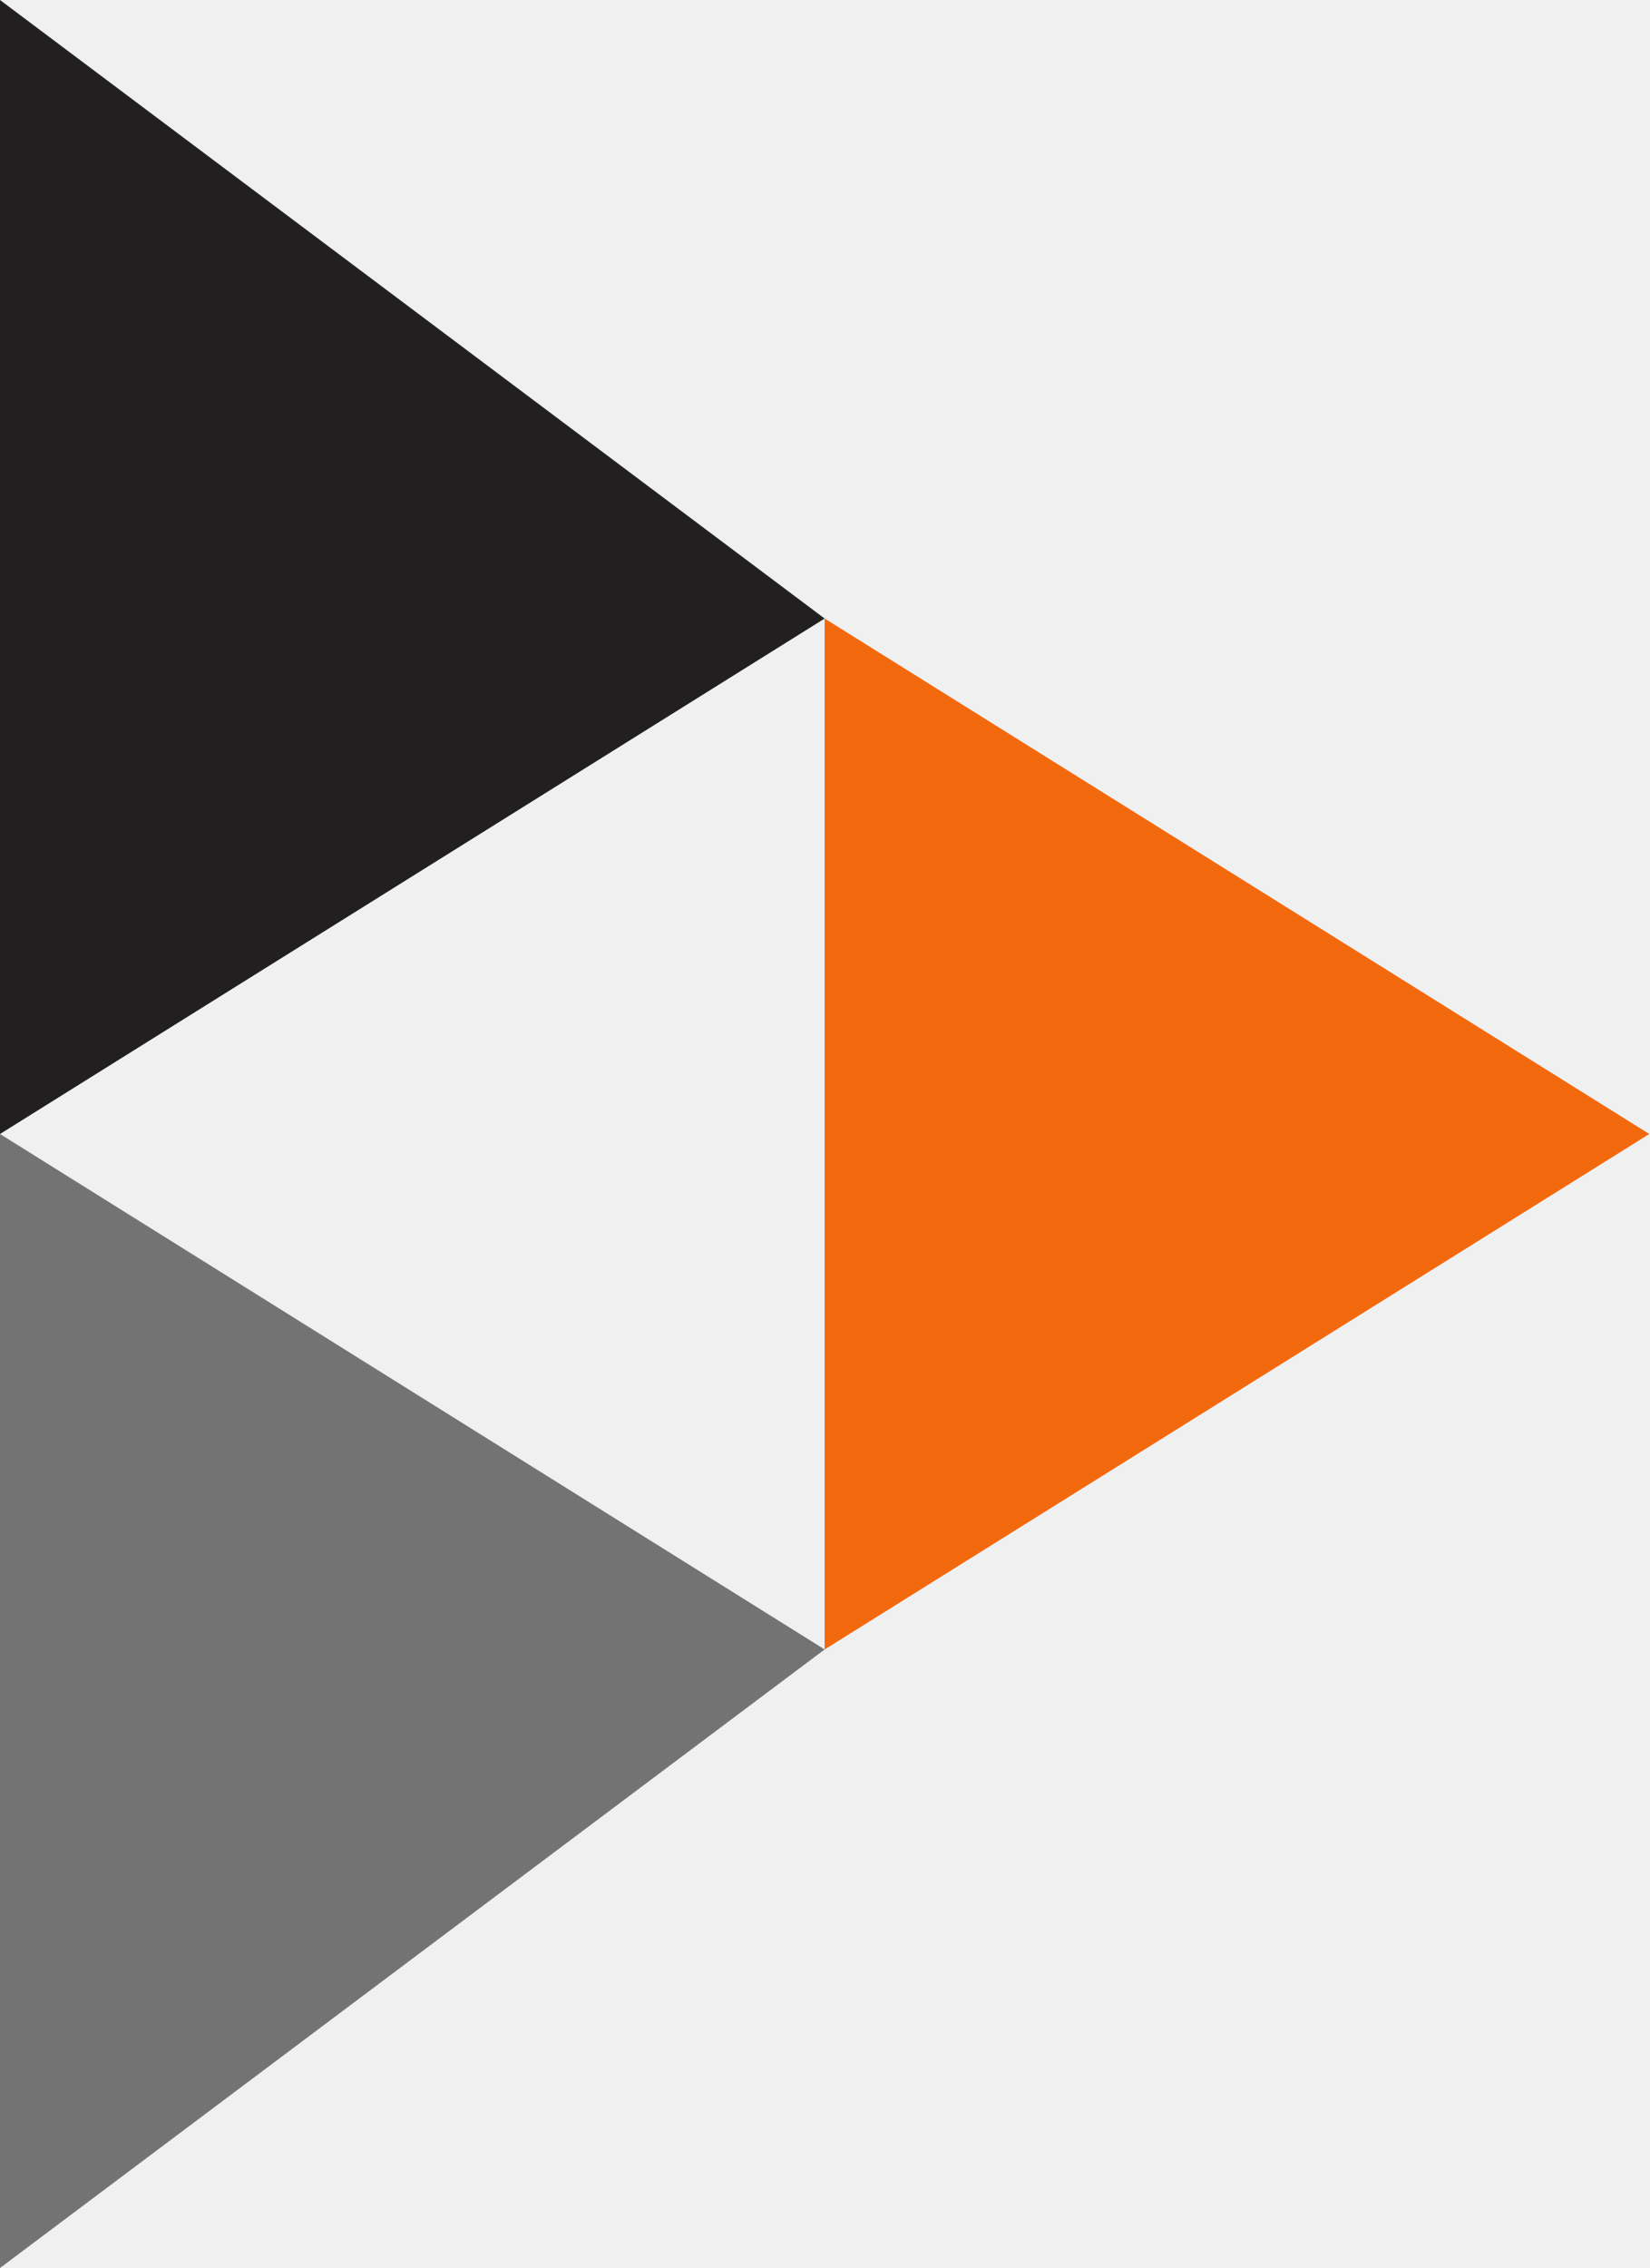
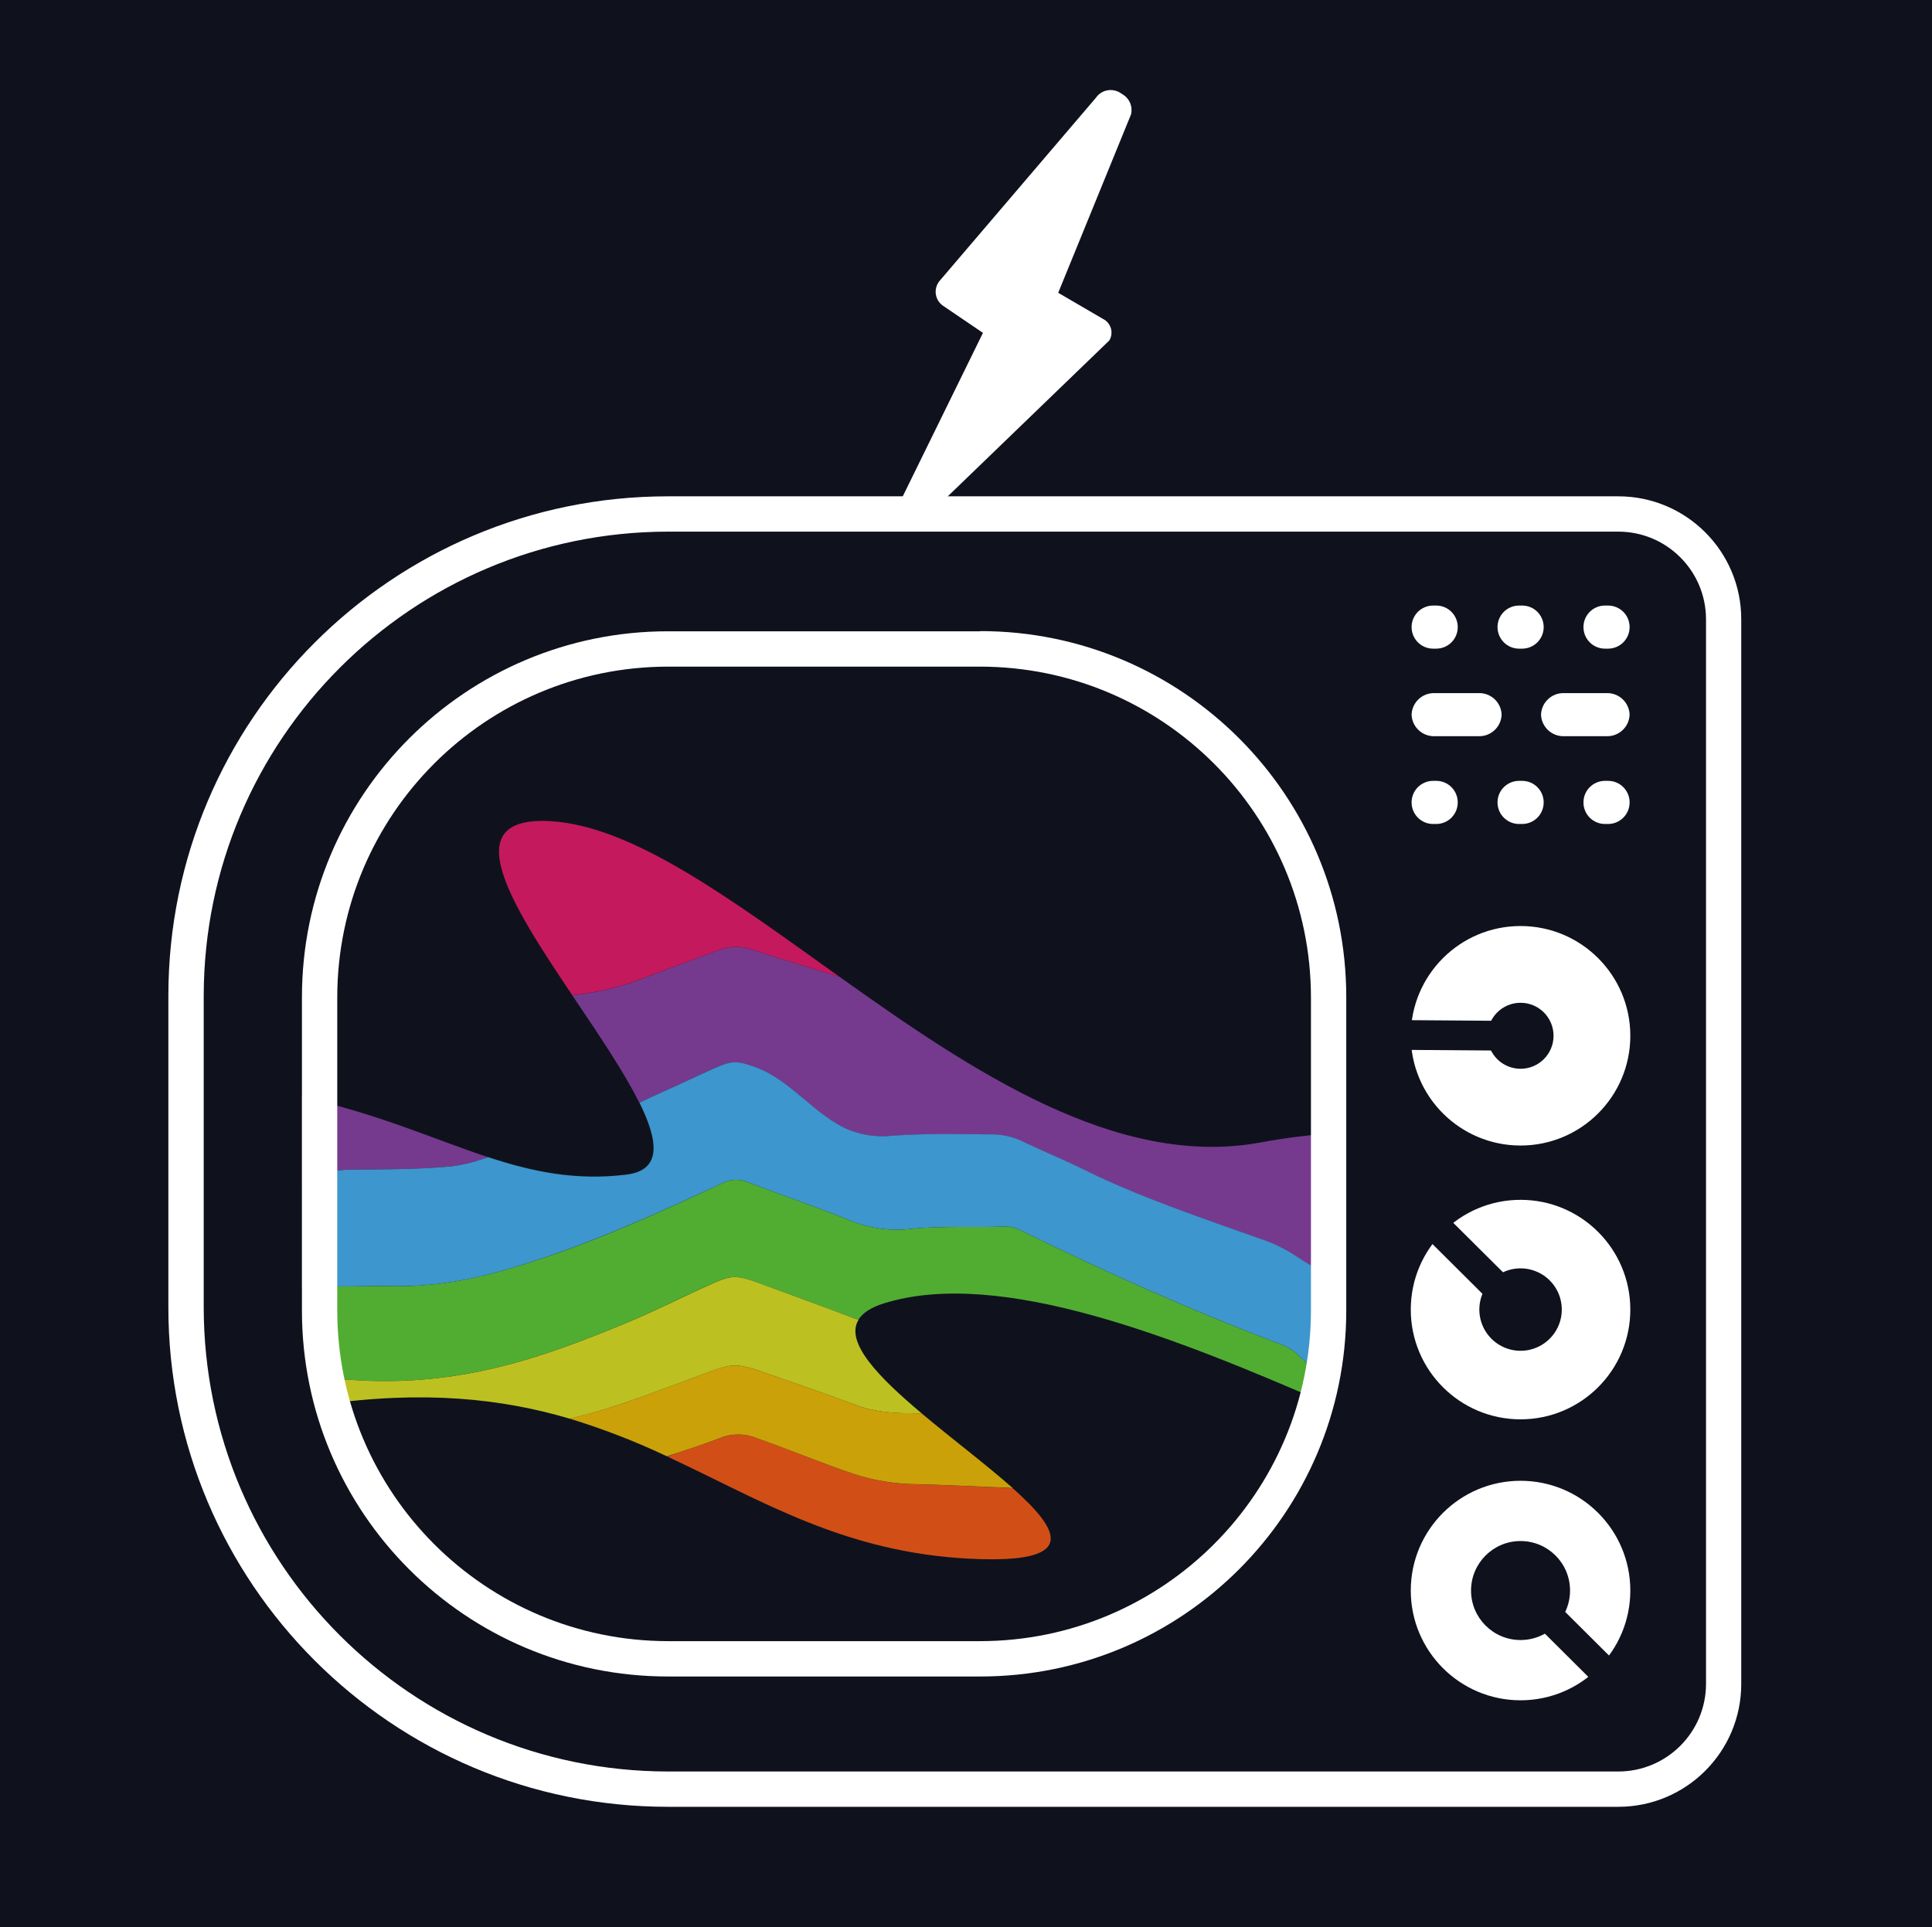
- <svg xmlns="http://www.w3.org/2000/svg" viewBox="2799 -911 16 22">
-   <defs />
-   <g data-name="Artboard – 1">
-     <g data-name="Symbol 3 – 1">
-       <g data-name="Group 44">
-         <path fill="#211f20" d="M2799-911v11l8-5" data-name="Path 4" />
-         <path fill="#737373" d="M2799-900v11l8-6" data-name="Path 5" />
-         <path fill="#f1680d" d="M2807-905v10l8-5" data-name="Path 6" />
-         <path fill="transparent" d="M2807-895v-10l-8 5z" data-name="Path 7" />
-       </g>
-     </g>
-   </g>
+ <svg xmlns="http://www.w3.org/2000/svg" id="Laag_1" data-name="Laag 1" viewBox="0 0 518.67 517.33">
+   <defs>
+     <style>.cls-1{fill:#0f121d;}.cls-2{fill:#fff;}.cls-3{fill:#753a8d;}.cls-4{fill:#c5195e;}.cls-5{fill:#3d96cd;}.cls-6{fill:#51ad32;}.cls-7{fill:#d14f17;}.cls-8{fill:#bcc121;}.cls-9{fill:#caa109;}</style>
+   </defs>
+   <rect class="cls-1" x="-8.81" y="-8.69" width="536.29" height="534.71" />
+   <path class="cls-2" d="M301.49,25.41l-.78-.51a4.83,4.83,0,0,0-6.53,1.39l-42,49.21a4.56,4.56,0,0,0,1,6.61l10.71,7.27L242,134a4.81,4.81,0,0,0,2.8,4.78s4,.79,5.17-1.19l47.84-46.17a4.1,4.1,0,0,0-1.72-5.8l-12-7,19.54-47.88A4.86,4.86,0,0,0,301.49,25.41Z" />
+   <path class="cls-1" d="M179.32,480.41A129.53,129.53,0,0,1,49.94,351V267.39A129.53,129.53,0,0,1,179.32,138H434.46a28.29,28.29,0,0,1,28.26,28.26V452.15a28.28,28.28,0,0,1-28.26,28.26Z" />
+   <path class="cls-2" d="M434.46,142.75A23.55,23.55,0,0,1,458,166.27V452.15a23.55,23.55,0,0,1-23.52,23.52H179.32A124.77,124.77,0,0,1,54.69,351V267.39A124.78,124.78,0,0,1,179.32,142.75H434.46m0-9.48H179.32A134.12,134.12,0,0,0,45.2,267.39V351A134.12,134.12,0,0,0,179.32,485.15H434.46a33,33,0,0,0,33-33V166.27a33,33,0,0,0-33-33Z" />
+   <circle class="cls-2" cx="408.21" cy="278.12" r="29.47" />
+   <circle class="cls-1" cx="408.21" cy="278.12" r="8.86" />
+   <polygon class="cls-1" points="412.57 274.18 412.54 282.17 371.11 281.86 371.14 273.87 412.57 274.18" />
+   <circle class="cls-2" cx="408.21" cy="351.64" r="29.47" />
+   <path class="cls-1" d="M410.5,362.47A11.07,11.07,0,1,1,419.28,352,11.09,11.09,0,0,1,410.5,362.47Z" />
+   <polygon class="cls-1" points="413.06 351.14 407.45 356.82 378.08 327.6 383.69 321.92 413.06 351.14" />
+   <circle class="cls-2" cx="408.21" cy="427.08" r="29.47" />
+   <circle class="cls-1" cx="408.21" cy="427.08" r="13.29" />
+   <polygon class="cls-1" points="436.32 448.87 430.71 454.55 401.34 425.32 406.95 419.64 436.32 448.87" />
+   <path class="cls-2" d="M419.85,186.11h11.51a6,6,0,0,1,6.13,5.78h0a6,6,0,0,1-6.13,5.79H419.85a6,6,0,0,1-6.14-5.79h0A6,6,0,0,1,419.85,186.11Z" />
+   <path class="cls-2" d="M407.8,209.67h.85a5.78,5.78,0,0,1,5.77,5.79h0a5.78,5.78,0,0,1-5.77,5.79h-.85a5.78,5.78,0,0,1-5.77-5.79h0A5.78,5.78,0,0,1,407.8,209.67Z" />
+   <path class="cls-2" d="M430.86,209.67h.86a5.78,5.78,0,0,1,5.77,5.79h0a5.78,5.78,0,0,1-5.77,5.79h-.86a5.77,5.77,0,0,1-5.76-5.79h0A5.78,5.78,0,0,1,430.86,209.67Z" />
+   <path class="cls-2" d="M384.73,209.67h.86a5.78,5.78,0,0,1,5.76,5.79h0a5.77,5.77,0,0,1-5.76,5.79h-.86a5.78,5.78,0,0,1-5.77-5.79h0A5.78,5.78,0,0,1,384.73,209.67Z" />
+   <path class="cls-2" d="M385.09,186.11H397a6,6,0,0,1,6.13,5.78h0a6,6,0,0,1-6.13,5.79H385.09a6,6,0,0,1-6.13-5.79h0A6,6,0,0,1,385.09,186.11Z" />
+   <path class="cls-2" d="M407.8,162.6h.85a5.77,5.77,0,0,1,5.77,5.78h0a5.78,5.78,0,0,1-5.77,5.79h-.85a5.78,5.78,0,0,1-5.77-5.79h0A5.77,5.77,0,0,1,407.8,162.6Z" />
+   <path class="cls-2" d="M430.86,162.6h.86a5.77,5.77,0,0,1,5.77,5.78h0a5.78,5.78,0,0,1-5.77,5.79h-.86a5.77,5.77,0,0,1-5.76-5.79h0A5.77,5.77,0,0,1,430.86,162.6Z" />
+   <path class="cls-2" d="M384.73,162.6h.86a5.77,5.77,0,0,1,5.76,5.78h0a5.77,5.77,0,0,1-5.76,5.79h-.86a5.78,5.78,0,0,1-5.77-5.79h0A5.77,5.77,0,0,1,384.73,162.6Z" />
+   <path class="cls-1" d="M168,315.41c9.55-1.15,8.77-8.83,3.59-19.33-4.15-8.42-11.12-18.65-18-28.86-16.23-24.16-31.6-48.07-6.1-46.74,22.3,1.15,49,21.2,77.86,41.81,35.49,25.31,74.36,51.47,112.76,44.52A171.56,171.56,0,0,1,361,304.12V274.58a104.9,104.9,0,0,0-104.9-104.89H186A104.89,104.89,0,0,0,81.06,274.58v20c20.21,4.33,35.38,11.31,50,16.11C142.9,314.61,154.41,317.06,168,315.41Z" />
+   <path class="cls-1" d="M356,376.78c-39.92-17.36-87.49-36.53-118.68-26.84-3.6,1.12-5.76,2.61-6.87,4.37-3.83,6.05,5.33,15.46,17,25.24,8.18,6.87,17.52,13.9,24.47,20.08,13.09,11.67,17.51,20.3-11.29,18.92-34-1.64-56.13-15.66-81.23-27.33l-.33-.15a190.66,190.66,0,0,0-26.18-10.14c-18-5.32-39-7.73-66.77-3.73A104.91,104.91,0,0,0,186,449.88h70.12A104.91,104.91,0,0,0,356,376.78Z" />
+   <path class="cls-3" d="M225.39,262.29c-7.73-2.44-15.67-4.73-23.3-7.24a13.18,13.18,0,0,0-9.48.19c-7.16,2.66-14.41,5.26-21.39,8a72.91,72.91,0,0,1-17.59,4c6.86,10.21,13.83,20.44,18,28.86,1.92-.92,3.85-1.84,5.83-2.72,4.68-2.06,9.2-4.25,13.86-6.34,5.08-2.28,6.36-2.31,11.73-.36,9.22,3.35,16.11,13.2,25,16.8A24.49,24.49,0,0,0,239.48,305c9.07-.66,18.24-.4,27.37-.35a19.33,19.33,0,0,1,8.5,2.3c5.33,2.49,10.91,4.81,16.11,7.39,14.41,7.12,30.81,12.63,46.93,18.36a39.66,39.66,0,0,1,9.85,4.84,50.73,50.73,0,0,0,12.74,6.2V304.12a171.56,171.56,0,0,0-22.83,2.69C299.75,313.76,260.88,287.6,225.39,262.29Z" />
+   <path class="cls-3" d="M94.36,314.06c8.28-.08,16.56-.05,24.81-.71a36.22,36.22,0,0,0,8.15-1.45l3.73-1.18c-14.61-4.8-29.78-11.78-50-16.11v22.86C84.64,315.21,89,314.12,94.36,314.06Z" />
+   <path class="cls-3" d="M179.1,391.07l.33.15c.32-.19.64-.4,1-.59Z" />
+   <path class="cls-4" d="M192.61,255.24a13.18,13.18,0,0,1,9.48-.19c7.63,2.51,15.57,4.8,23.3,7.24-28.9-20.61-55.56-40.66-77.86-41.81-25.5-1.33-10.13,22.58,6.1,46.74a72.91,72.91,0,0,0,17.59-4C178.2,260.5,185.45,257.9,192.61,255.24Z" />
+   <path class="cls-5" d="M90.89,345.42c4.56.07,9.14-.17,13.7-.07,12.7.29,23.73-2,34.93-5.5,19.78-6.13,37-14.1,54.33-22.08a8,8,0,0,1,7.11-.25c9.18,3.52,18.75,6.73,27.72,10.42a33.12,33.12,0,0,0,16.18,2c8.25-.78,16.54-.3,24.8-.57a8.85,8.85,0,0,1,4.49,1.07c22.31,11,45.48,21.39,70.11,30.71a13.11,13.11,0,0,1,4.05,2.51,64,64,0,0,1,8.7,9.63,104.9,104.9,0,0,0,4-28.3v-1.3a50.73,50.73,0,0,1-12.74-6.2,39.66,39.66,0,0,0-9.85-4.84c-16.12-5.73-32.52-11.24-46.93-18.36-5.2-2.58-10.78-4.9-16.11-7.39a19.33,19.33,0,0,0-8.5-2.3c-9.13-.05-18.3-.31-27.37.35a24.49,24.49,0,0,1-11.42-1.49c-8.92-3.6-15.81-13.45-25-16.8-5.37-2-6.65-1.92-11.73.36-4.66,2.09-9.18,4.28-13.86,6.34-2,.88-3.91,1.8-5.83,2.72,5.18,10.5,6,18.18-3.59,19.33-13.61,1.65-25.12-.8-37-4.69l-3.73,1.18a36.22,36.22,0,0,1-8.15,1.45c-8.25.66-16.53.63-24.81.71-5.39.06-9.72,1.15-13.3,3.41V345c0,1.43.16,2.81.21,4.23.78-.65,1.56-1.32,2.34-1.85A11.56,11.56,0,0,1,90.89,345.42Z" />
+   <path class="cls-6" d="M348.31,363.66a13.11,13.11,0,0,0-4.05-2.51c-24.63-9.32-47.8-19.7-70.11-30.71a8.85,8.85,0,0,0-4.49-1.07c-8.26.27-16.55-.21-24.8.57a33.12,33.12,0,0,1-16.18-2c-9-3.69-18.54-6.9-27.72-10.42a8,8,0,0,0-7.11.25c-17.32,8-34.55,16-54.33,22.08-11.2,3.48-22.23,5.79-34.93,5.5-4.56-.1-9.14.14-13.7.07a11.56,11.56,0,0,0-7.28,1.95c-.78.53-1.56,1.2-2.34,1.85a104.56,104.56,0,0,0,3.32,22.33,24,24,0,0,1,8.65-1.05c.33,0,.68,0,1,0,29.13,2.1,51.76-6.11,73.72-15.23,7.11-2.95,13.74-6.27,20.59-9.42,8.37-3.84,8.37-3.86,17.52-.47,7.76,2.87,15.58,5.69,23.25,8.63.38.14.78.19,1.16.31,1.11-1.76,3.27-3.25,6.87-4.37,31.19-9.69,78.76,9.48,118.68,26.84.37-1.15.64-2.33,1-3.49A64,64,0,0,0,348.31,363.66Z" />
+   <path class="cls-7" d="M246.29,398.55a56.26,56.26,0,0,1-17-2.73c-9-3-17.14-6.51-26-9.6a13,13,0,0,0-9.9-.08c-4.21,1.59-8.63,3-13,4.49-.33.19-.65.4-1,.59,25.1,11.67,47.27,25.69,81.23,27.33,28.8,1.38,24.38-7.25,11.29-18.92-.69-.09-1.35-.15-1.93-.17C262.1,399.18,254.22,398.74,246.29,398.55Z" />
+   <path class="cls-8" d="M152.92,380.93c2-.47,4-.95,5.86-1.48,10.12-2.85,19.33-6.54,28.7-10,9.7-3.61,9.61-3.71,19.32-.34,7.72,2.68,15.47,5.35,23,8.18,4.42,1.67,9.29,2.16,14.63,2.22l3.09.06c-11.66-9.78-20.82-19.19-17-25.24-.38-.12-.78-.17-1.16-.31-7.67-2.94-15.49-5.76-23.25-8.63-9.15-3.39-9.15-3.37-17.52.47-6.85,3.15-13.48,6.47-20.59,9.42-22,9.12-44.59,17.33-73.72,15.23-.33,0-.68,0-1,0a24,24,0,0,0-8.65,1.05c.49,1.9,1,3.8,1.56,5.65C113.87,373.2,135,375.61,152.92,380.93Z" />
+   <path class="cls-9" d="M229.76,377.27c-7.49-2.83-15.24-5.5-23-8.18-9.71-3.37-9.62-3.27-19.32.34-9.37,3.48-18.58,7.17-28.7,10-1.91.53-3.88,1-5.86,1.48a190.66,190.66,0,0,1,26.18,10.14l1.3-.44c4.42-1.45,8.84-2.9,13-4.49a13,13,0,0,1,9.9.08c8.81,3.09,17,6.58,26,9.6a56.26,56.26,0,0,0,17,2.73c7.93.19,15.81.63,23.73.91.58,0,1.24.08,1.93.17-6.95-6.18-16.29-13.21-24.47-20.08l-3.09-.06C239.05,379.43,234.18,378.94,229.76,377.27Z" />
+   <path class="cls-2" d="M263.16,179a88.88,88.88,0,0,1,88.78,88.77v84.13a88.88,88.88,0,0,1-88.78,88.77H179.31a88.87,88.87,0,0,1-88.77-88.77V267.72A88.87,88.87,0,0,1,179.31,179h83.85m0-9.49H179.31a98.26,98.26,0,0,0-98.25,98.26v84.13a98.25,98.25,0,0,0,98.25,98.26h83.85a98.26,98.26,0,0,0,98.26-98.26V267.72a98.26,98.26,0,0,0-98.26-98.26Z" />
</svg>
